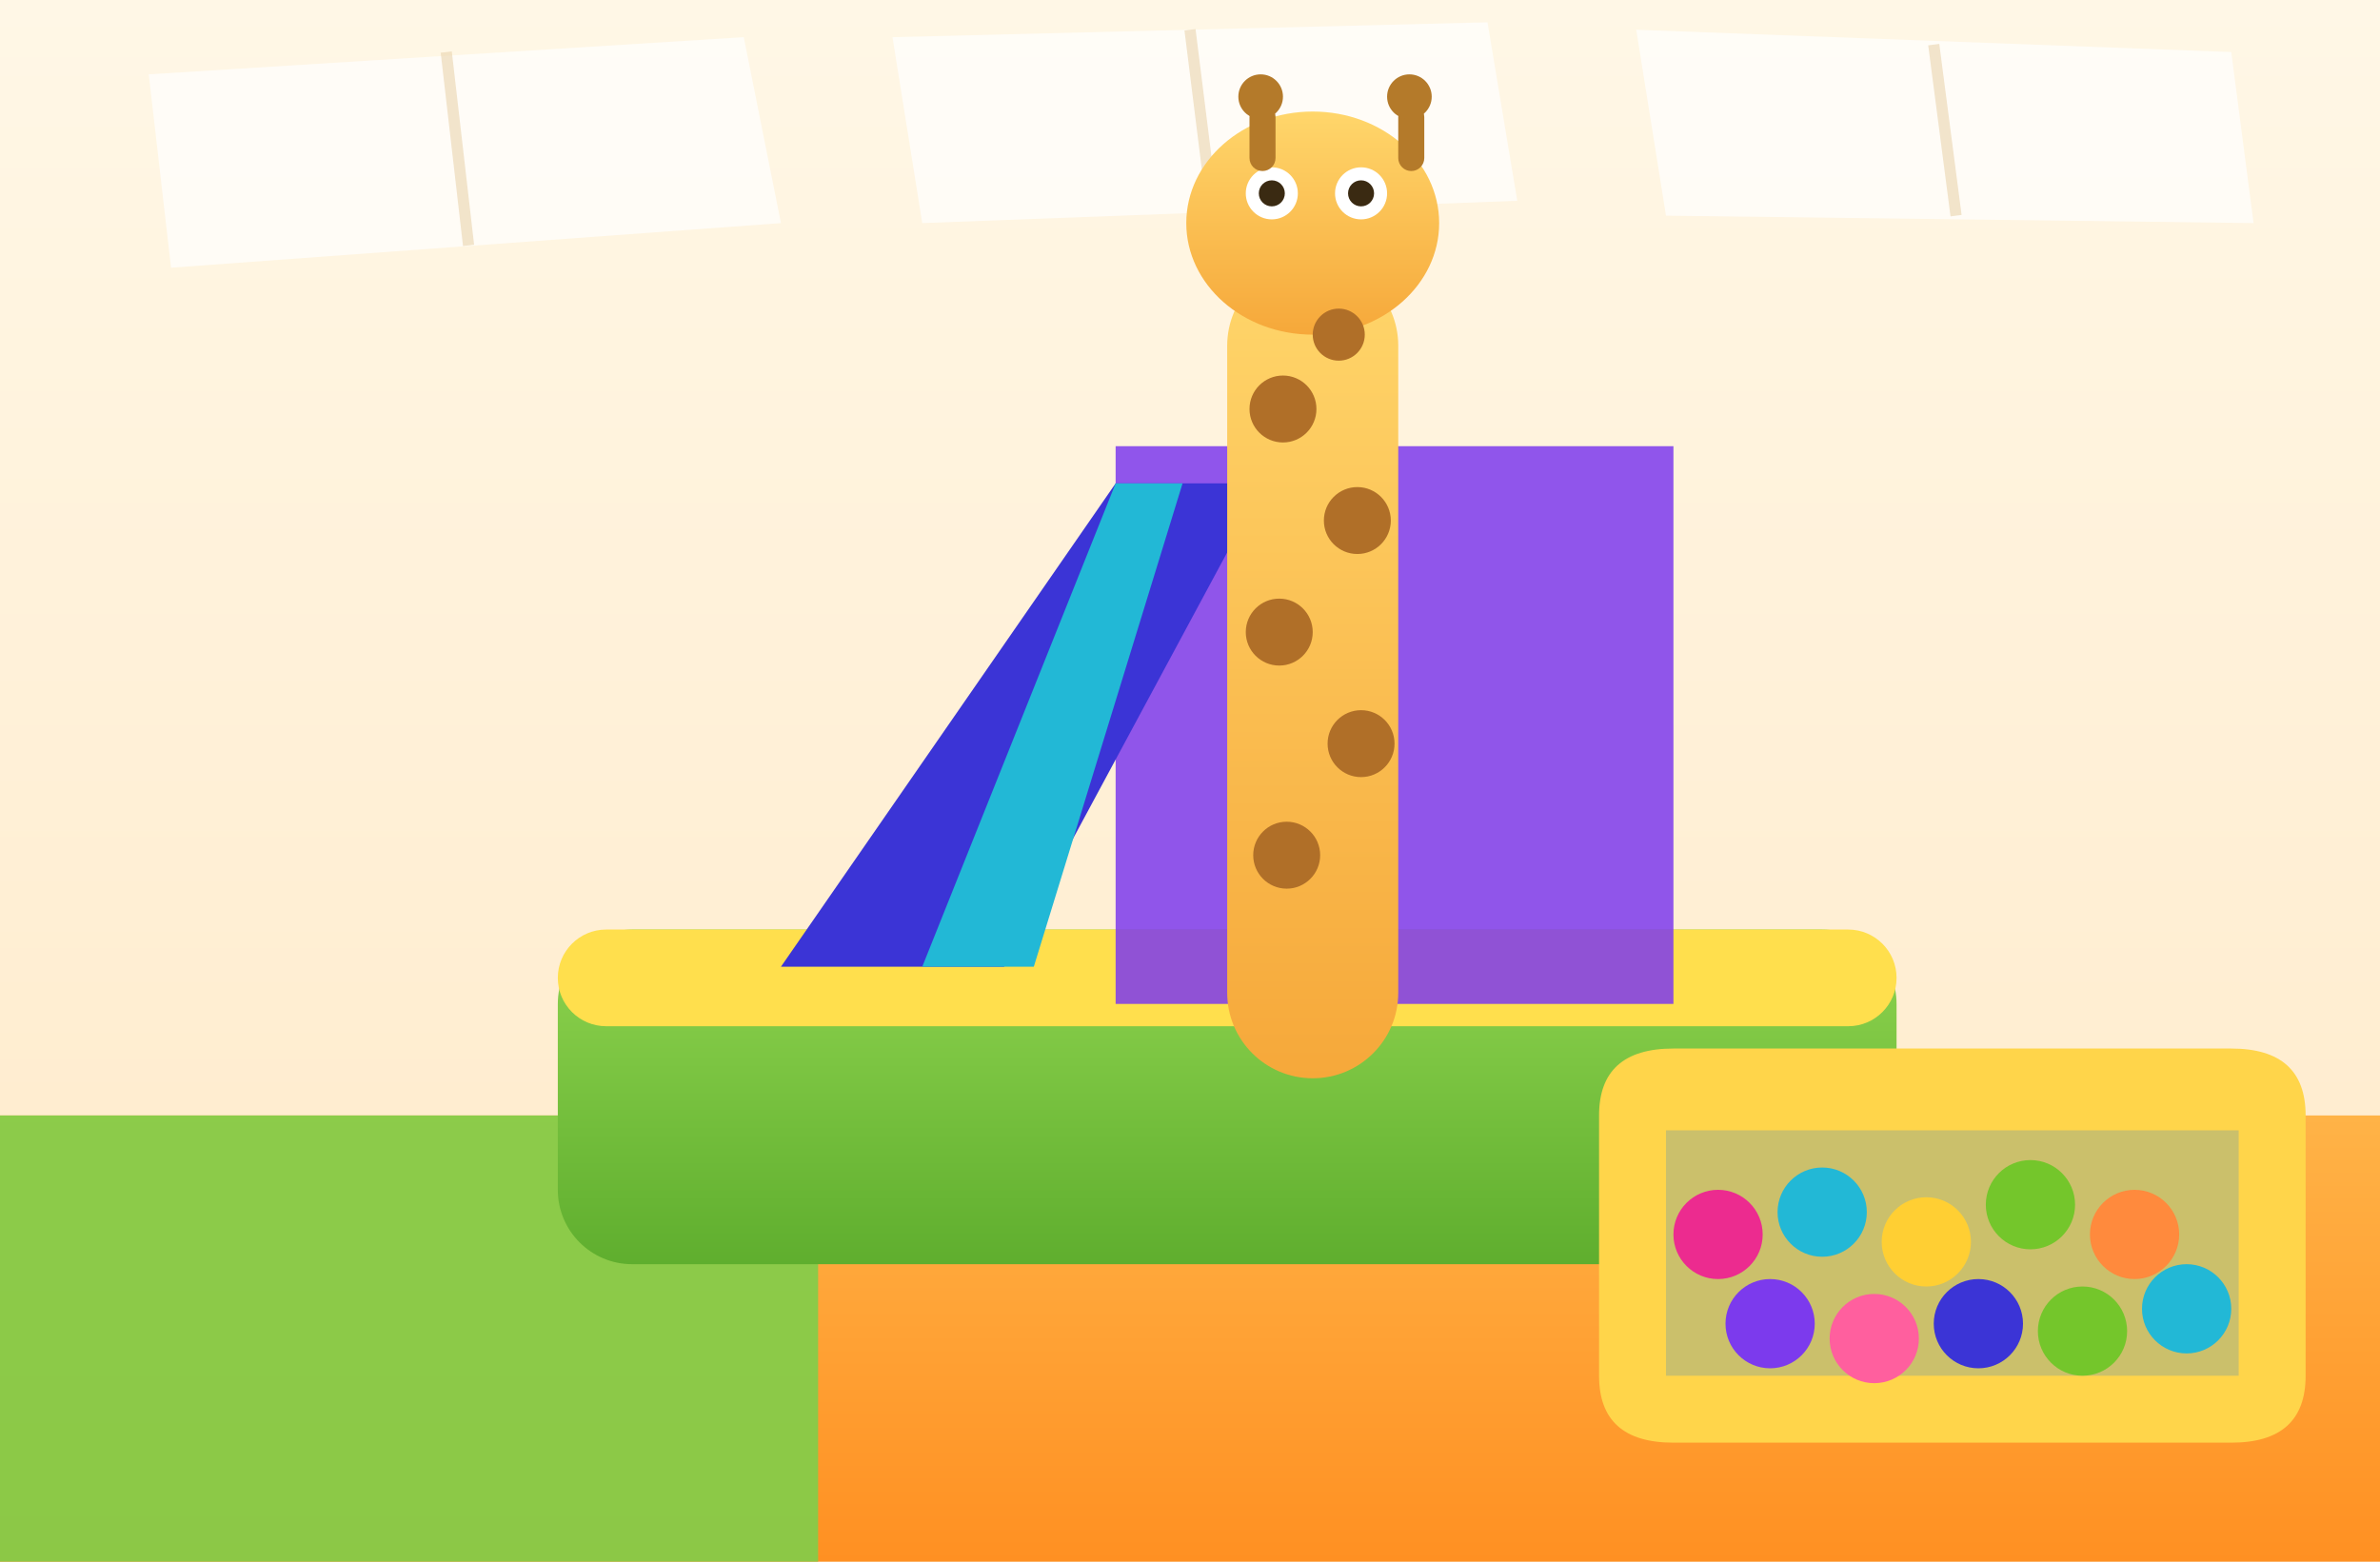
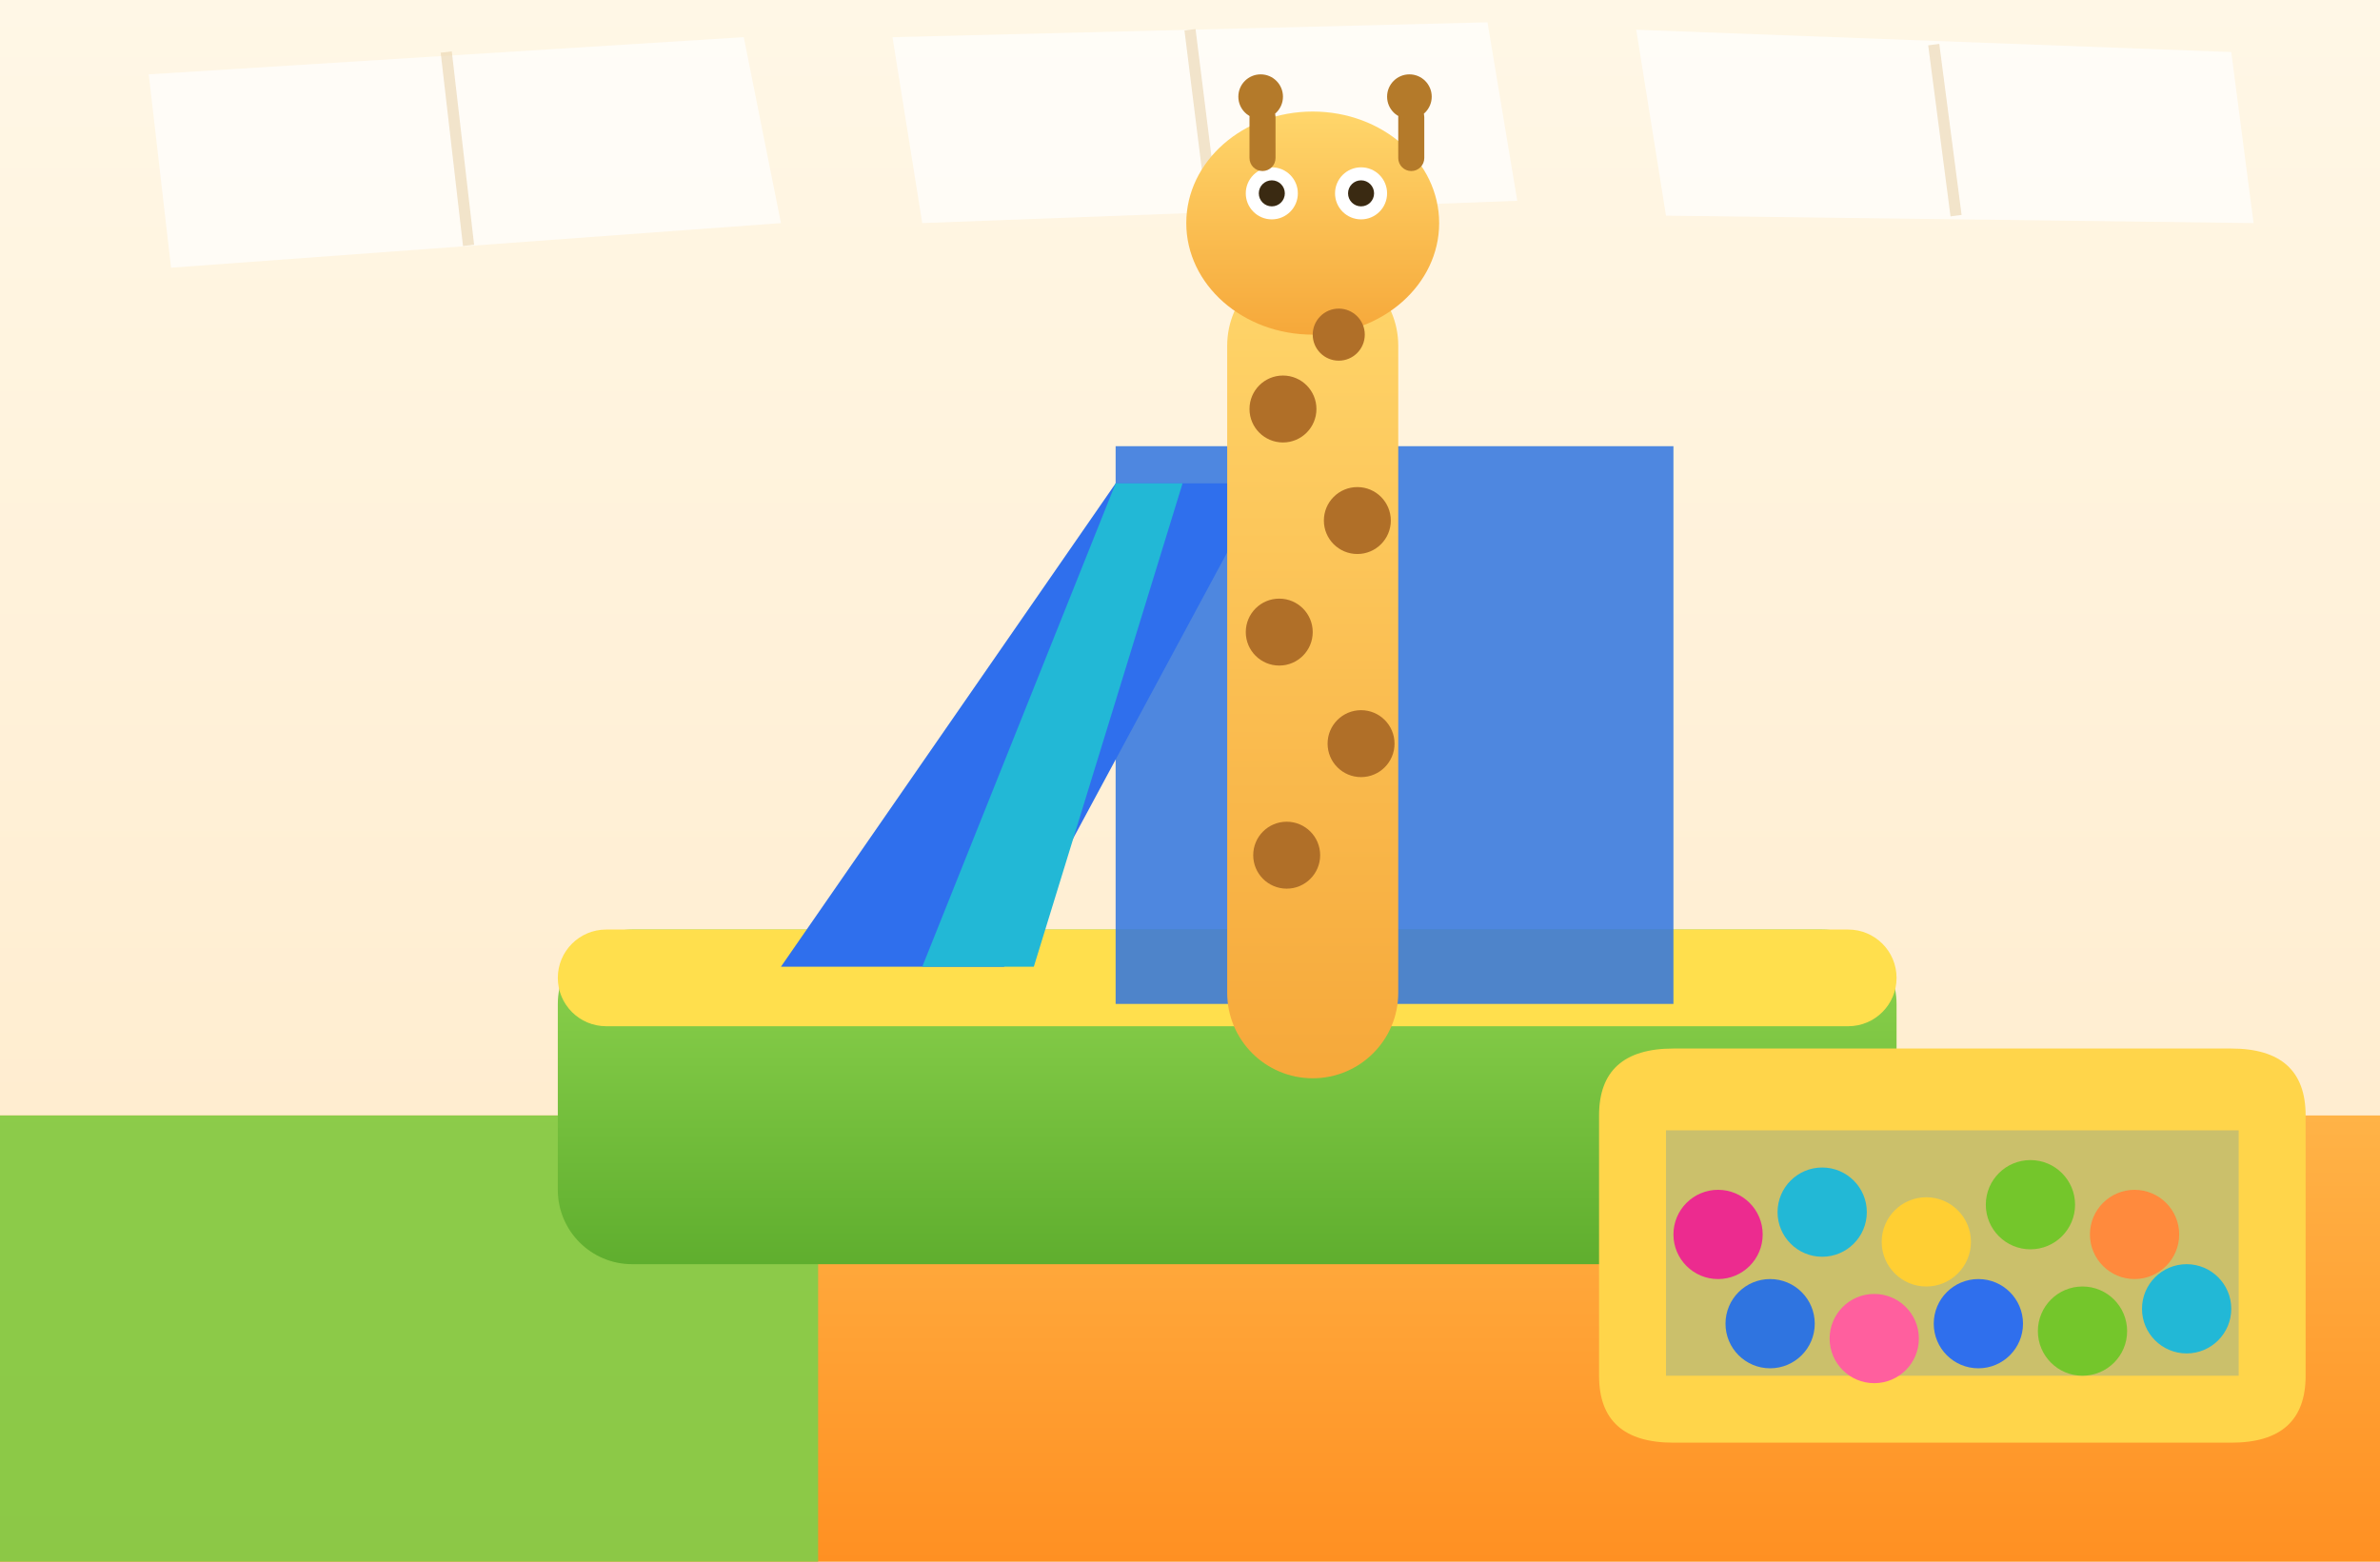
<svg xmlns="http://www.w3.org/2000/svg" viewBox="0 0 640 420" role="img" aria-label="Parque indoor com insuflável de girafa e piscina de bolas">
  <defs>
    <linearGradient id="wallP" x1="0" y1="0" x2="0" y2="1">
      <stop offset="0" stop-color="#fff7e6" />
      <stop offset="1" stop-color="#ffe9c7" />
    </linearGradient>
    <linearGradient id="floorP" x1="0" y1="0" x2="0" y2="1">
      <stop offset="0" stop-color="#ffb347" />
      <stop offset="1" stop-color="#ff9022" />
    </linearGradient>
    <linearGradient id="giraffe" x1="0" y1="0" x2="0" y2="1">
      <stop offset="0" stop-color="#ffd66b" />
      <stop offset="1" stop-color="#f6a83a" />
    </linearGradient>
    <linearGradient id="baseGreen" x1="0" y1="0" x2="0" y2="1">
      <stop offset="0" stop-color="#8fd44f" />
      <stop offset="1" stop-color="#5fae2e" />
    </linearGradient>
  </defs>
  <rect width="640" height="420" fill="url(#wallP)" />
  <g fill="#ffffff" opacity=".7">
    <polygon points="40,20 200,10 210,60 46,72" />
    <polygon points="240,10 400,6 408,54 248,60" />
    <polygon points="440,8 600,14 606,60 448,58" />
  </g>
  <g stroke="#e9d3ad" stroke-width="3" opacity=".6">
    <line x1="120" y1="14" x2="126" y2="66" />
    <line x1="320" y1="8" x2="326" y2="56" />
    <line x1="520" y1="12" x2="526" y2="58" />
  </g>
  <rect x="0" y="300" width="640" height="120" fill="url(#floorP)" />
  <rect x="0" y="300" width="220" height="120" fill="#7fce4a" opacity=".9" />
  <rect x="150" y="250" width="360" height="90" rx="20" fill="url(#baseGreen)" />
  <rect x="150" y="250" width="360" height="26" rx="13" fill="#ffdf4d" />
-   <path d="M300 120 h150 v150 h-150 Z" fill="#7c3aed" opacity=".85" />
-   <path d="M300 130 l-90 130 h60 l70 -130 Z" fill="#3b34d6" />
+   <path d="M300 120 h150 v150 h-150 Z" fill="#2f74e0" opacity=".85" />
+   <path d="M300 130 l-90 130 h60 l70 -130 Z" fill="#2f6fed" />
  <path d="M300 130 l-52 130 h30 l40 -130 Z" fill="#22b8d6" />
  <g>
    <rect x="330" y="70" width="46" height="220" rx="23" fill="url(#giraffe)" />
    <ellipse cx="353" cy="60" rx="34" ry="30" fill="url(#giraffe)" />
    <circle cx="342" cy="52" r="7" fill="#fff" />
    <circle cx="342" cy="52" r="3.5" fill="#3a2a12" />
    <circle cx="366" cy="52" r="7" fill="#fff" />
    <circle cx="366" cy="52" r="3.5" fill="#3a2a12" />
    <rect x="336" y="28" width="7" height="18" rx="3.5" fill="#b47a2a" />
    <circle cx="339" cy="26" r="6" fill="#b47a2a" />
    <rect x="376" y="28" width="7" height="18" rx="3.5" fill="#b47a2a" />
    <circle cx="379" cy="26" r="6" fill="#b47a2a" />
    <g fill="#b06f28">
      <circle cx="345" cy="110" r="9" />
      <circle cx="365" cy="140" r="9" />
      <circle cx="344" cy="170" r="9" />
      <circle cx="366" cy="200" r="9" />
      <circle cx="346" cy="230" r="9" />
      <circle cx="360" cy="90" r="7" />
    </g>
  </g>
  <path d="M430 300 q0 -18 20 -18 h150 q20 0 20 18 v70 q0 18 -20 18 h-150 q-20 0 -20 -18 Z" fill="#ffd54a" />
  <path d="M448 304 h154 v66 h-154 Z" fill="#2f7fd0" opacity=".25" />
  <g>
    <circle cx="462" cy="332" r="12" fill="#ec2b8f" />
    <circle cx="490" cy="326" r="12" fill="#22b8d6" />
    <circle cx="518" cy="334" r="12" fill="#ffcf33" />
    <circle cx="546" cy="324" r="12" fill="#74c62b" />
    <circle cx="574" cy="332" r="12" fill="#ff8a3d" />
-     <circle cx="476" cy="356" r="12" fill="#7c3aed" />
+     <circle cx="476" cy="356" r="12" fill="#2f74e0" />
    <circle cx="504" cy="360" r="12" fill="#ff5f9e" />
-     <circle cx="532" cy="356" r="12" fill="#3b34d6" />
+     <circle cx="532" cy="356" r="12" fill="#2f6fed" />
    <circle cx="560" cy="358" r="12" fill="#74c62b" />
    <circle cx="588" cy="352" r="12" fill="#22b8d6" />
  </g>
</svg>
